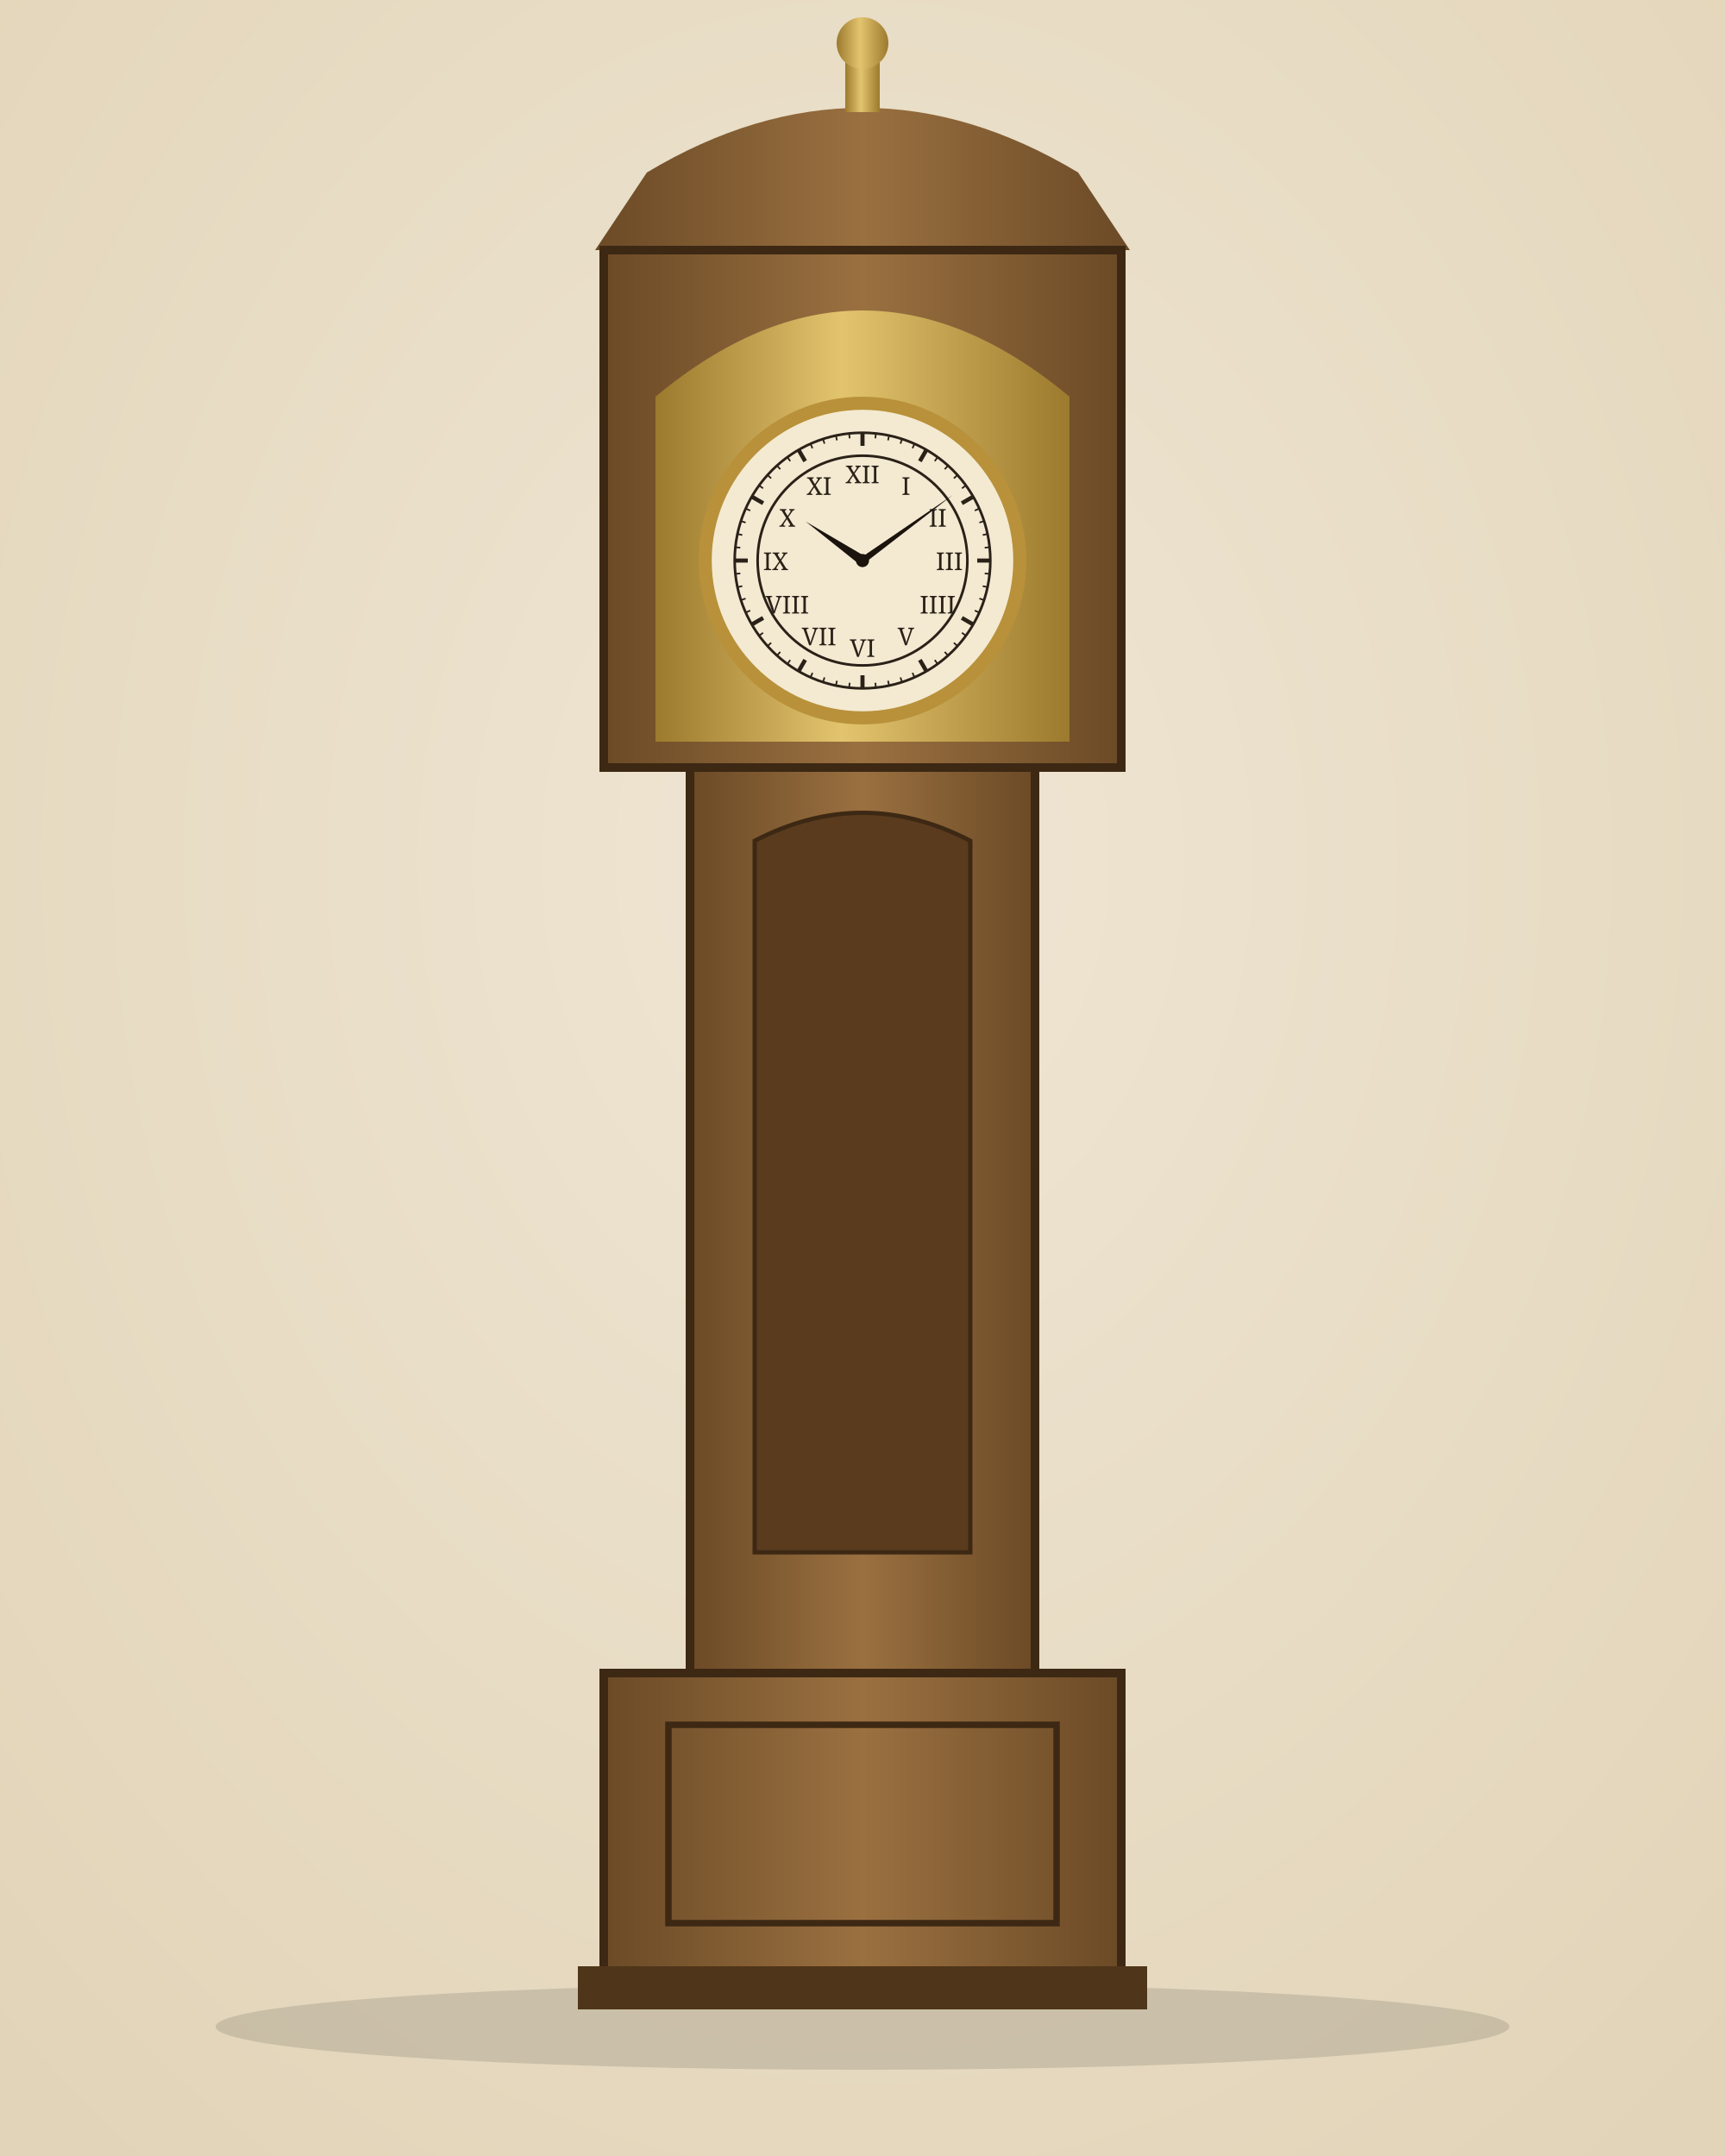
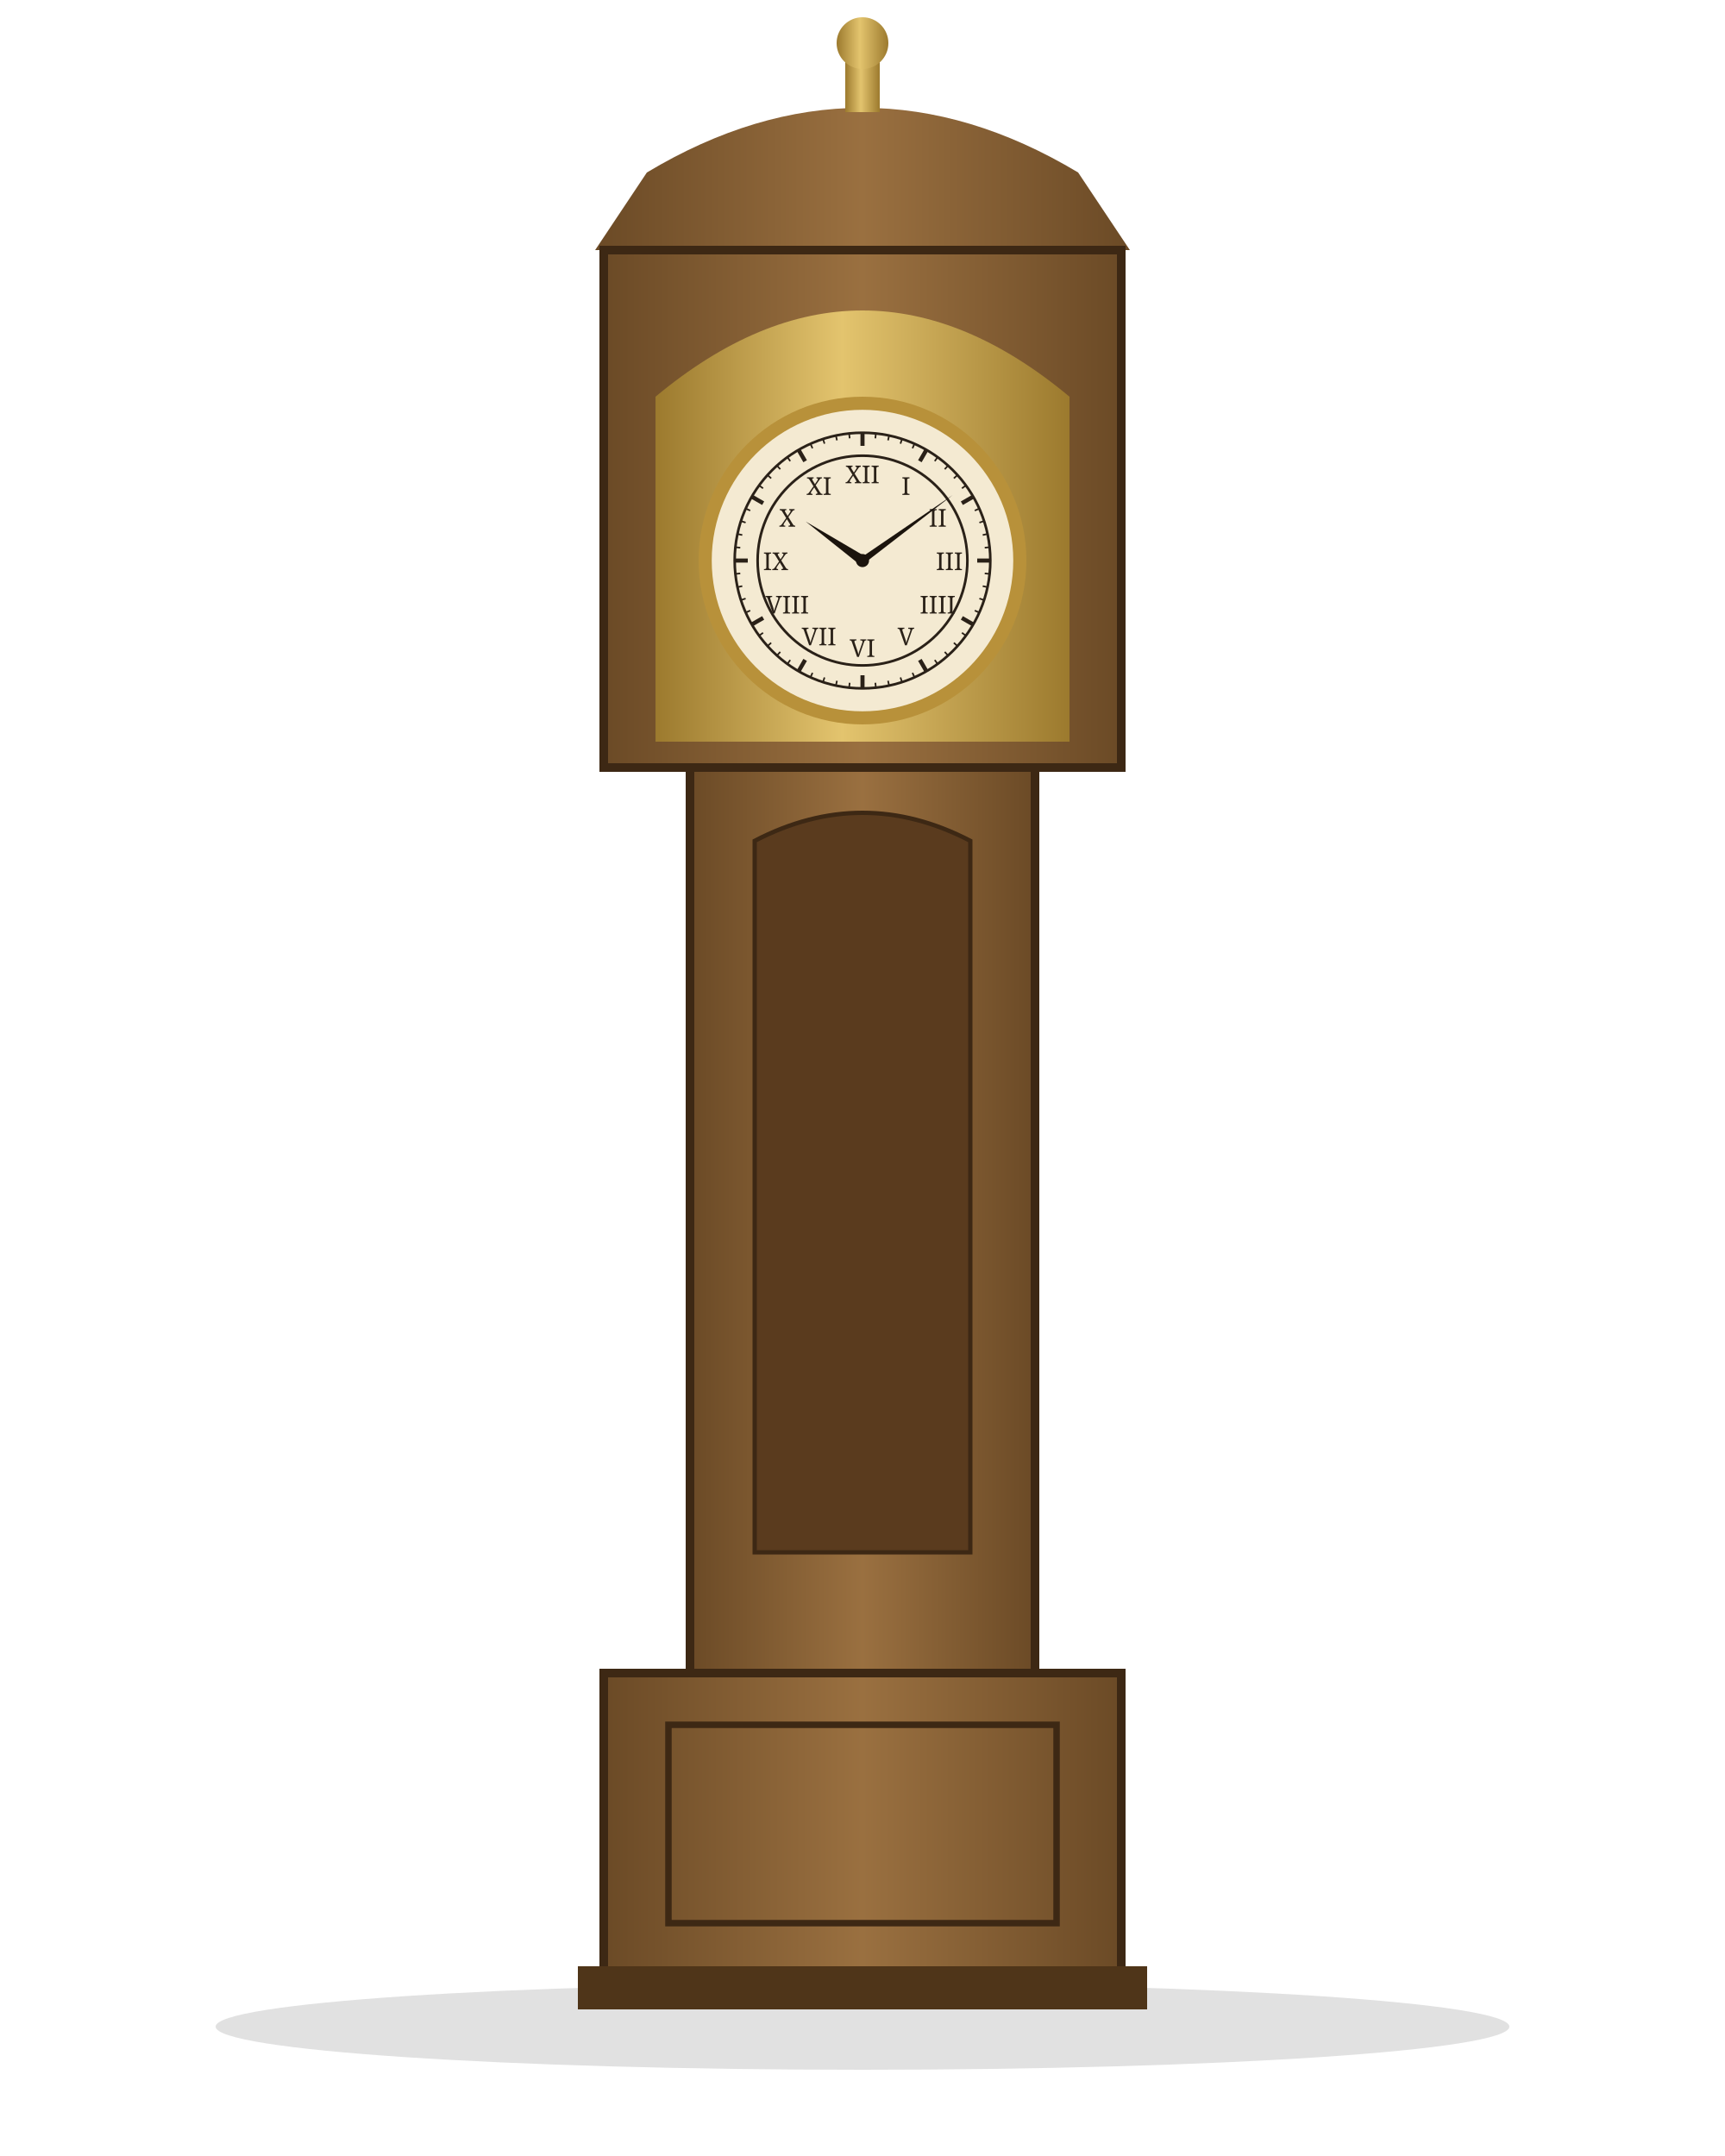
<svg xmlns="http://www.w3.org/2000/svg" viewBox="0 0 400 500" role="img">
  <defs>
    <radialGradient id="bg" cx="50%" cy="40%" r="75%">
      <stop offset="0" stop-color="#efe6d4" />
      <stop offset="1" stop-color="#e2d4b8" />
    </radialGradient>
    <linearGradient id="wood" x1="0" x2="1">
      <stop offset="0" stop-color="#4a2316" />
      <stop offset=".5" stop-color="#7a3d22" />
      <stop offset="1" stop-color="#4a2316" />
    </linearGradient>
    <linearGradient id="oak" x1="0" x2="1">
      <stop offset="0" stop-color="#6b4a26" />
      <stop offset=".5" stop-color="#9a7040" />
      <stop offset="1" stop-color="#6b4a26" />
    </linearGradient>
    <linearGradient id="brass" x1="0" x2="1">
      <stop offset="0" stop-color="#9c7a2e" />
      <stop offset=".45" stop-color="#e3c46e" />
      <stop offset="1" stop-color="#9c7a2e" />
    </linearGradient>
    <linearGradient id="glass" x1="0" x2="1">
      <stop offset="0" stop-color="#fff" stop-opacity=".35" />
      <stop offset=".3" stop-color="#fff" stop-opacity=".05" />
      <stop offset="1" stop-color="#fff" stop-opacity=".2" />
    </linearGradient>
  </defs>
-   <rect width="400" height="500" fill="url(#bg)" />
  <ellipse cx="200" cy="470" rx="150" ry="10" fill="#000" opacity=".12" />
  <path d="M150 40 Q200 10 250 40 L262 58 L138 58 Z" fill="url(#oak)" />
  <rect x="196" y="12" width="8" height="14" fill="url(#brass)" />
  <circle cx="200" cy="10" r="6" fill="url(#brass)" />
  <rect x="140" y="58" width="120" height="120" fill="url(#oak)" stroke="#3d2814" stroke-width="2" />
  <path d="M152 172 L152 92 Q200 52 248 92 L248 172 Z" fill="url(#brass)" />
  <circle cx="200" cy="130" r="38" fill="#b8913a" />
  <circle cx="200" cy="130" r="34.96" fill="#f4ead2" />
  <circle cx="200" cy="130" r="29.64" fill="none" stroke="#2a2118" stroke-width="0.6" />
  <circle cx="200" cy="130" r="24.32" fill="none" stroke="#2a2118" stroke-width="0.6" />
  <line x1="200" y1="100.36" x2="200" y2="103.4" stroke="#2a2118" stroke-width="0.95" />
  <line x1="203.098" y1="100.522" x2="202.979" y2="101.656" stroke="#2a2118" stroke-width="0.38" />
  <line x1="206.163" y1="101.008" x2="205.925" y2="102.123" stroke="#2a2118" stroke-width="0.38" />
  <line x1="209.159" y1="101.811" x2="208.807" y2="102.895" stroke="#2a2118" stroke-width="0.38" />
  <line x1="212.056" y1="102.923" x2="211.592" y2="103.964" stroke="#2a2118" stroke-width="0.38" />
  <line x1="214.82" y1="104.331" x2="213.3" y2="106.964" stroke="#2a2118" stroke-width="0.95" />
  <line x1="217.422" y1="106.021" x2="216.752" y2="106.943" stroke="#2a2118" stroke-width="0.38" />
  <line x1="219.833" y1="107.973" x2="219.07" y2="108.82" stroke="#2a2118" stroke-width="0.38" />
  <line x1="222.027" y1="110.167" x2="221.18" y2="110.93" stroke="#2a2118" stroke-width="0.38" />
  <line x1="223.979" y1="112.578" x2="223.057" y2="113.248" stroke="#2a2118" stroke-width="0.38" />
  <line x1="225.669" y1="115.18" x2="223.036" y2="116.7" stroke="#2a2118" stroke-width="0.95" />
  <line x1="227.077" y1="117.944" x2="226.036" y2="118.408" stroke="#2a2118" stroke-width="0.38" />
  <line x1="228.189" y1="120.841" x2="227.105" y2="121.193" stroke="#2a2118" stroke-width="0.38" />
  <line x1="228.992" y1="123.837" x2="227.877" y2="124.075" stroke="#2a2118" stroke-width="0.38" />
  <line x1="229.478" y1="126.902" x2="228.344" y2="127.021" stroke="#2a2118" stroke-width="0.38" />
  <line x1="229.64" y1="130" x2="226.6" y2="130" stroke="#2a2118" stroke-width="0.95" />
  <line x1="229.478" y1="133.098" x2="228.344" y2="132.979" stroke="#2a2118" stroke-width="0.38" />
  <line x1="228.992" y1="136.163" x2="227.877" y2="135.925" stroke="#2a2118" stroke-width="0.38" />
  <line x1="228.189" y1="139.159" x2="227.105" y2="138.807" stroke="#2a2118" stroke-width="0.38" />
  <line x1="227.077" y1="142.056" x2="226.036" y2="141.592" stroke="#2a2118" stroke-width="0.38" />
  <line x1="225.669" y1="144.82" x2="223.036" y2="143.3" stroke="#2a2118" stroke-width="0.95" />
  <line x1="223.979" y1="147.422" x2="223.057" y2="146.752" stroke="#2a2118" stroke-width="0.38" />
  <line x1="222.027" y1="149.833" x2="221.18" y2="149.07" stroke="#2a2118" stroke-width="0.38" />
  <line x1="219.833" y1="152.027" x2="219.07" y2="151.18" stroke="#2a2118" stroke-width="0.38" />
  <line x1="217.422" y1="153.979" x2="216.752" y2="153.057" stroke="#2a2118" stroke-width="0.38" />
  <line x1="214.82" y1="155.669" x2="213.3" y2="153.036" stroke="#2a2118" stroke-width="0.95" />
  <line x1="212.056" y1="157.077" x2="211.592" y2="156.036" stroke="#2a2118" stroke-width="0.38" />
  <line x1="209.159" y1="158.189" x2="208.807" y2="157.105" stroke="#2a2118" stroke-width="0.38" />
  <line x1="206.163" y1="158.992" x2="205.925" y2="157.877" stroke="#2a2118" stroke-width="0.38" />
  <line x1="203.098" y1="159.478" x2="202.979" y2="158.344" stroke="#2a2118" stroke-width="0.38" />
  <line x1="200" y1="159.64" x2="200" y2="156.6" stroke="#2a2118" stroke-width="0.95" />
  <line x1="196.902" y1="159.478" x2="197.021" y2="158.344" stroke="#2a2118" stroke-width="0.38" />
  <line x1="193.837" y1="158.992" x2="194.075" y2="157.877" stroke="#2a2118" stroke-width="0.38" />
  <line x1="190.841" y1="158.189" x2="191.193" y2="157.105" stroke="#2a2118" stroke-width="0.38" />
  <line x1="187.944" y1="157.077" x2="188.408" y2="156.036" stroke="#2a2118" stroke-width="0.38" />
  <line x1="185.18" y1="155.669" x2="186.7" y2="153.036" stroke="#2a2118" stroke-width="0.95" />
  <line x1="182.578" y1="153.979" x2="183.248" y2="153.057" stroke="#2a2118" stroke-width="0.38" />
  <line x1="180.167" y1="152.027" x2="180.93" y2="151.18" stroke="#2a2118" stroke-width="0.38" />
  <line x1="177.973" y1="149.833" x2="178.82" y2="149.07" stroke="#2a2118" stroke-width="0.38" />
  <line x1="176.021" y1="147.422" x2="176.943" y2="146.752" stroke="#2a2118" stroke-width="0.38" />
  <line x1="174.331" y1="144.82" x2="176.964" y2="143.3" stroke="#2a2118" stroke-width="0.95" />
  <line x1="172.923" y1="142.056" x2="173.964" y2="141.592" stroke="#2a2118" stroke-width="0.38" />
  <line x1="171.811" y1="139.159" x2="172.895" y2="138.807" stroke="#2a2118" stroke-width="0.38" />
  <line x1="171.008" y1="136.163" x2="172.123" y2="135.925" stroke="#2a2118" stroke-width="0.38" />
  <line x1="170.522" y1="133.098" x2="171.656" y2="132.979" stroke="#2a2118" stroke-width="0.38" />
  <line x1="170.36" y1="130" x2="173.4" y2="130" stroke="#2a2118" stroke-width="0.95" />
  <line x1="170.522" y1="126.902" x2="171.656" y2="127.021" stroke="#2a2118" stroke-width="0.38" />
  <line x1="171.008" y1="123.837" x2="172.123" y2="124.075" stroke="#2a2118" stroke-width="0.38" />
  <line x1="171.811" y1="120.841" x2="172.895" y2="121.193" stroke="#2a2118" stroke-width="0.38" />
  <line x1="172.923" y1="117.944" x2="173.964" y2="118.408" stroke="#2a2118" stroke-width="0.38" />
  <line x1="174.331" y1="115.18" x2="176.964" y2="116.7" stroke="#2a2118" stroke-width="0.95" />
  <line x1="176.021" y1="112.578" x2="176.943" y2="113.248" stroke="#2a2118" stroke-width="0.38" />
  <line x1="177.973" y1="110.167" x2="178.82" y2="110.93" stroke="#2a2118" stroke-width="0.38" />
  <line x1="180.167" y1="107.973" x2="180.93" y2="108.82" stroke="#2a2118" stroke-width="0.38" />
  <line x1="182.578" y1="106.021" x2="183.248" y2="106.943" stroke="#2a2118" stroke-width="0.38" />
  <line x1="185.18" y1="104.331" x2="186.7" y2="106.964" stroke="#2a2118" stroke-width="0.95" />
  <line x1="187.944" y1="102.923" x2="188.408" y2="103.964" stroke="#2a2118" stroke-width="0.38" />
  <line x1="190.841" y1="101.811" x2="191.193" y2="102.895" stroke="#2a2118" stroke-width="0.38" />
  <line x1="193.837" y1="101.008" x2="194.075" y2="102.123" stroke="#2a2118" stroke-width="0.38" />
  <line x1="196.902" y1="100.522" x2="197.021" y2="101.656" stroke="#2a2118" stroke-width="0.38" />
  <text x="200" y="109.86" font-family="Georgia,serif" font-size="5.7" fill="#2a2118" text-anchor="middle" dominant-baseline="central">XII</text>
  <text x="210.07" y="112.558" font-family="Georgia,serif" font-size="5.7" fill="#2a2118" text-anchor="middle" dominant-baseline="central">I</text>
  <text x="217.442" y="119.93" font-family="Georgia,serif" font-size="5.7" fill="#2a2118" text-anchor="middle" dominant-baseline="central">II</text>
  <text x="220.14" y="130" font-family="Georgia,serif" font-size="5.7" fill="#2a2118" text-anchor="middle" dominant-baseline="central">III</text>
  <text x="217.442" y="140.07" font-family="Georgia,serif" font-size="5.7" fill="#2a2118" text-anchor="middle" dominant-baseline="central">IIII</text>
  <text x="210.07" y="147.442" font-family="Georgia,serif" font-size="5.7" fill="#2a2118" text-anchor="middle" dominant-baseline="central">V</text>
  <text x="200" y="150.14" font-family="Georgia,serif" font-size="5.7" fill="#2a2118" text-anchor="middle" dominant-baseline="central">VI</text>
  <text x="189.93" y="147.442" font-family="Georgia,serif" font-size="5.7" fill="#2a2118" text-anchor="middle" dominant-baseline="central">VII</text>
  <text x="182.558" y="140.07" font-family="Georgia,serif" font-size="5.7" fill="#2a2118" text-anchor="middle" dominant-baseline="central">VIII</text>
  <text x="179.86" y="130" font-family="Georgia,serif" font-size="5.7" fill="#2a2118" text-anchor="middle" dominant-baseline="central">IX</text>
  <text x="182.558" y="119.93" font-family="Georgia,serif" font-size="5.7" fill="#2a2118" text-anchor="middle" dominant-baseline="central">X</text>
  <text x="189.93" y="112.558" font-family="Georgia,serif" font-size="5.7" fill="#2a2118" text-anchor="middle" dominant-baseline="central">XI</text>
  <g transform="rotate(304.5 200 130)">
    <path d="M198.86 130 L200 114.04 L201.14 130 Z" fill="#1b140d" />
  </g>
  <g transform="rotate(54 200 130)">
    <path d="M199.24 130 L200 104.16 L200.76 130 Z" fill="#1b140d" />
  </g>
  <circle cx="200" cy="130" r="1.52" fill="#1b140d" />
  <rect x="160" y="178" width="80" height="210" fill="url(#oak)" stroke="#3d2814" stroke-width="2" />
  <path d="M175 195 Q200 182 225 195 L225 360 L175 360 Z" fill="#5a3b1e" stroke="#3d2814" />
  <rect x="140" y="388" width="120" height="70" fill="url(#oak)" stroke="#3d2814" stroke-width="2" />
  <rect x="155" y="400" width="90" height="46" fill="none" stroke="#3d2814" stroke-width="1.5" />
  <rect x="134" y="456" width="132" height="10" fill="#4f3519" />
</svg>
